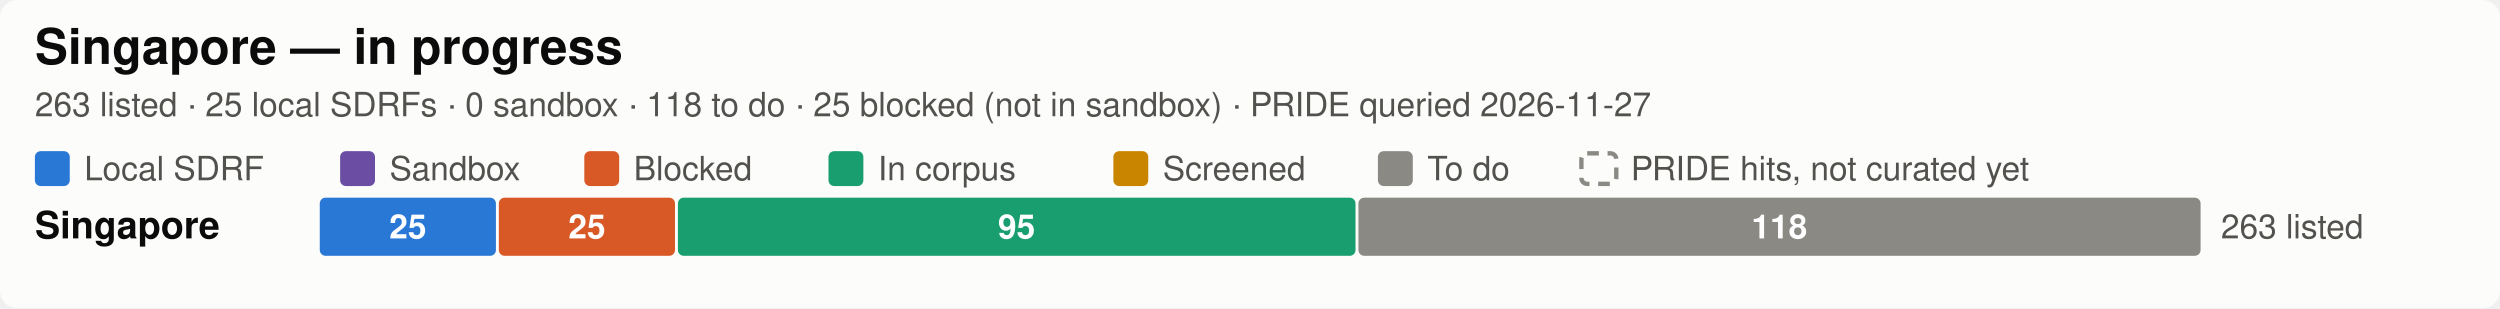
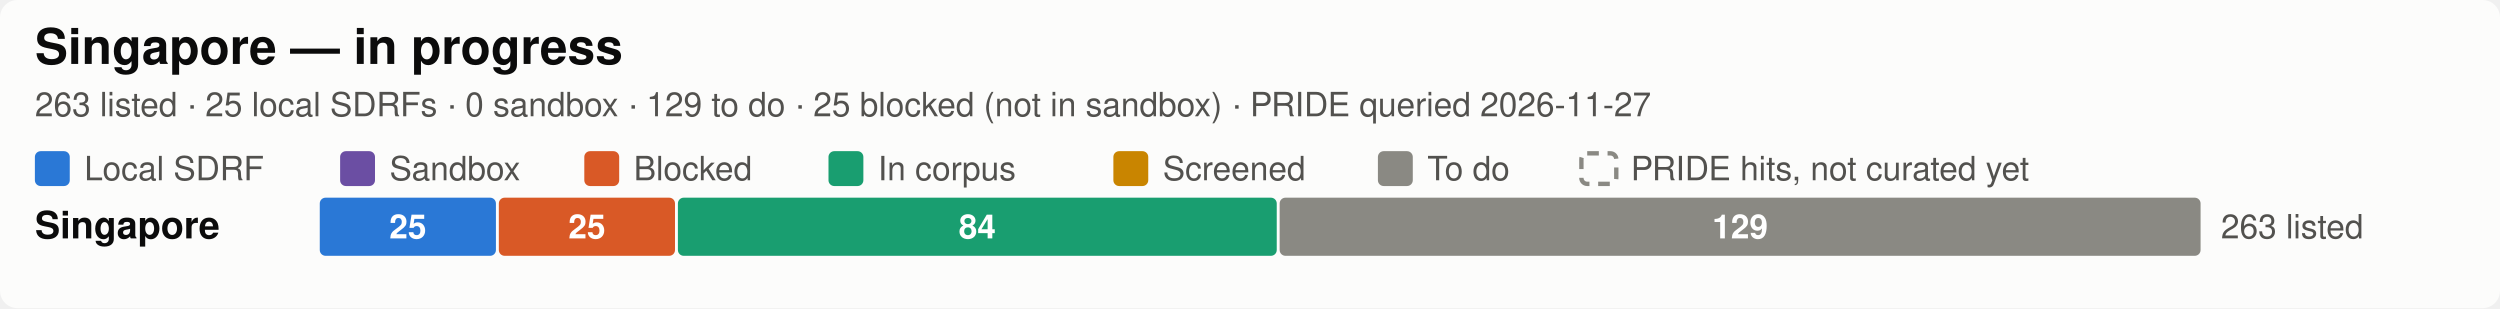
<svg xmlns="http://www.w3.org/2000/svg" width="860" height="106.0" viewBox="0 0 860 106.0" role="img" aria-label="Singapore SDRF progress by city">
  <style>
  .bg { fill: #fcfcfb; }
  .title { fill: #0b0b0b; font-size: 17px; font-weight: 600; }
  .city { fill: #0b0b0b; font-size: 13px; font-weight: 600; }
  .sub, .legend, .total, .axis { fill: #52514e; font-size: 11.5px; }
  .seg { font-size: 11.5px; font-weight: 600; fill: #ffffff; font-variant-numeric: tabular-nums; }
  .uncurated { fill: none; stroke: #8a8983; stroke-width: 1.5; stroke-dasharray: 4 3; }
  .grid { stroke: #e8e7e2; stroke-width: 1; }
  text { font-family: -apple-system, "Segoe UI", Helvetica, Arial, sans-serif; }
  .c-annotated { fill: #2a78d6; }
  .c-sandbox { fill: #6b4ea3; }
  .c-blocked { fill: #d95926; }
  .c-in_corpus { fill: #199e70; }
  .c-screened { fill: #c98500; }
  .c-todo { fill: #8a8983; }

  @media (prefers-color-scheme: dark) {
    .bg { fill: #1a1a19; }
    .title, .city { fill: #ffffff; }
    .sub, .legend, .total, .axis { fill: #c3c2b7; }
    .uncurated { stroke: #8f8e86; }
    .grid { stroke: #3a3a37; }
    .c-annotated { fill: #3987e5; }
    .c-sandbox { fill: #7d5fb5; }
    .c-blocked { fill: #d95926; }
    .c-in_corpus { fill: #199e70; }
    .c-screened { fill: #c98500; }
    .c-todo { fill: #6b6a65; }
  }
</style>
  <rect class="bg" width="860" height="106.0" rx="6" />
  <text class="title" x="12" y="22">Singapore — in progress</text>
-   <text class="sub" x="12" y="40">263 listed · 25 local SDRFs · 0 sandbox · 118 to do · 25 blocked (not in sandbox) · PRIDE queried 2026-11-27</text>
+   <text class="sub" x="12" y="40">263 listed · 25 local SDRFs · 0 sandbox · 129 to do · 25 blocked (not in sandbox) · PRIDE queried 2026-11-27</text>
  <rect class="c-annotated" fill="#2a78d6" x="12.0" y="52.0" width="12" height="12" rx="2" />
  <text class="legend" x="29.0" y="62.0">Local SDRF</text>
  <rect class="c-sandbox" fill="#6b4ea3" x="117.0" y="52.0" width="12" height="12" rx="2" />
  <text class="legend" x="134.0" y="62.0">Sandbox</text>
  <rect class="c-blocked" fill="#d95926" x="201.0" y="52.0" width="12" height="12" rx="2" />
  <text class="legend" x="218.0" y="62.0">Blocked</text>
  <rect class="c-in_corpus" fill="#199e70" x="285.0" y="52.0" width="12" height="12" rx="2" />
  <text class="legend" x="302.0" y="62.0">In corpus</text>
  <rect class="c-screened" fill="#c98500" x="383.0" y="52.0" width="12" height="12" rx="2" />
  <text class="legend" x="400.0" y="62.0">Screened</text>
  <rect class="c-todo" fill="#8a8983" x="474.0" y="52.0" width="12" height="12" rx="2" />
  <text class="legend" x="491.0" y="62.0">To do</text>
  <rect class="uncurated" fill="none" stroke="#8a8983" x="544.0" y="52.75" width="12" height="10.5" rx="2" />
  <text class="legend" x="561.0" y="62.0">PRIDE hits, not curated yet</text>
  <text class="city" x="12" y="82.0">Singapore</text>
  <rect class="c-annotated" fill="#2a78d6" x="110.0" y="68.0" width="60.6" height="20" rx="2" />
  <text class="seg" x="140.3" y="82.0" text-anchor="middle">25</text>
  <rect class="c-blocked" fill="#d95926" x="171.6" y="68.0" width="60.6" height="20" rx="2" />
  <text class="seg" x="201.9" y="82.0" text-anchor="middle">25</text>
-   <rect class="c-in_corpus" fill="#199e70" x="233.2" y="68.0" width="233.1" height="20" rx="2" />
-   <text class="seg" x="349.7" y="82.0" text-anchor="middle">95</text>
-   <rect class="c-todo" fill="#8a8983" x="467.3" y="68.0" width="289.7" height="20" rx="2" />
-   <text class="seg" x="612.1" y="82.0" text-anchor="middle">118</text>
+   <rect class="c-in_corpus" fill="#199e70" x="233.2" y="68.0" width="206.0" height="20" rx="2" />
+   <text class="seg" x="336.2" y="82.0" text-anchor="middle">84</text>
+   <rect class="c-todo" fill="#8a8983" x="440.2" y="68.0" width="316.8" height="20" rx="2" />
+   <text class="seg" x="598.6" y="82.0" text-anchor="middle">129</text>
  <text class="total" x="764.0" y="82.0">263 listed</text>
</svg>
